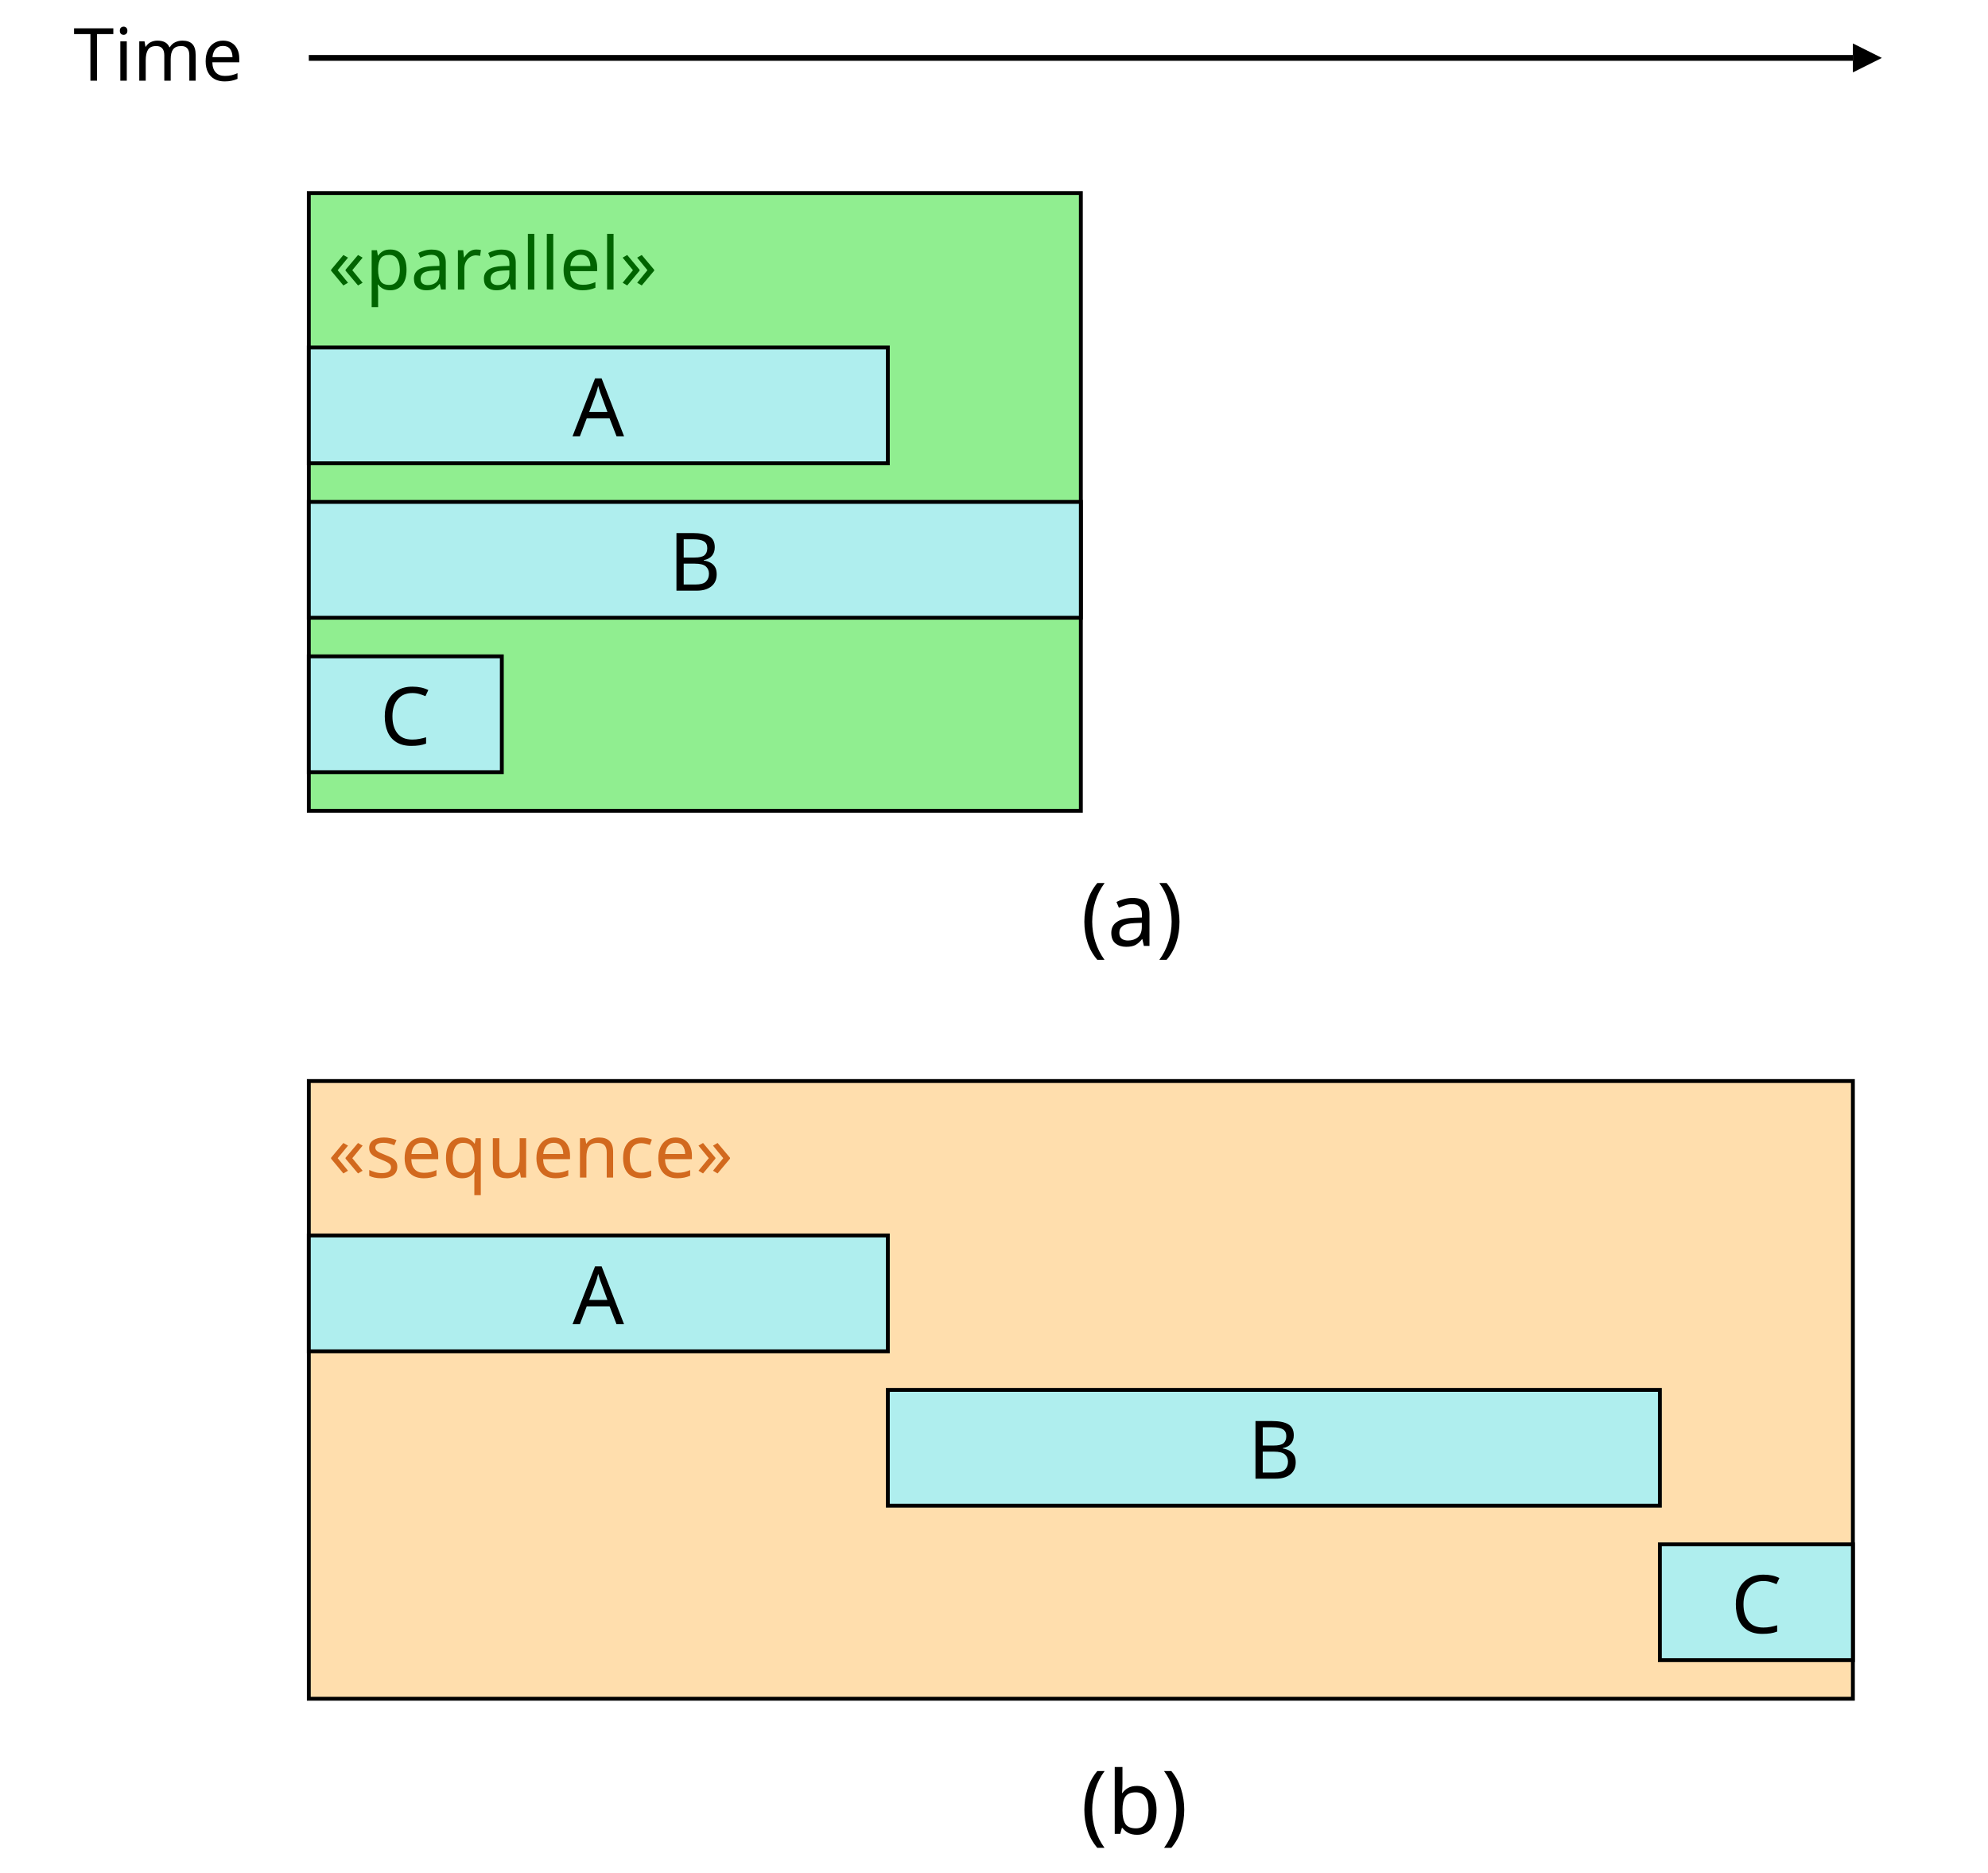
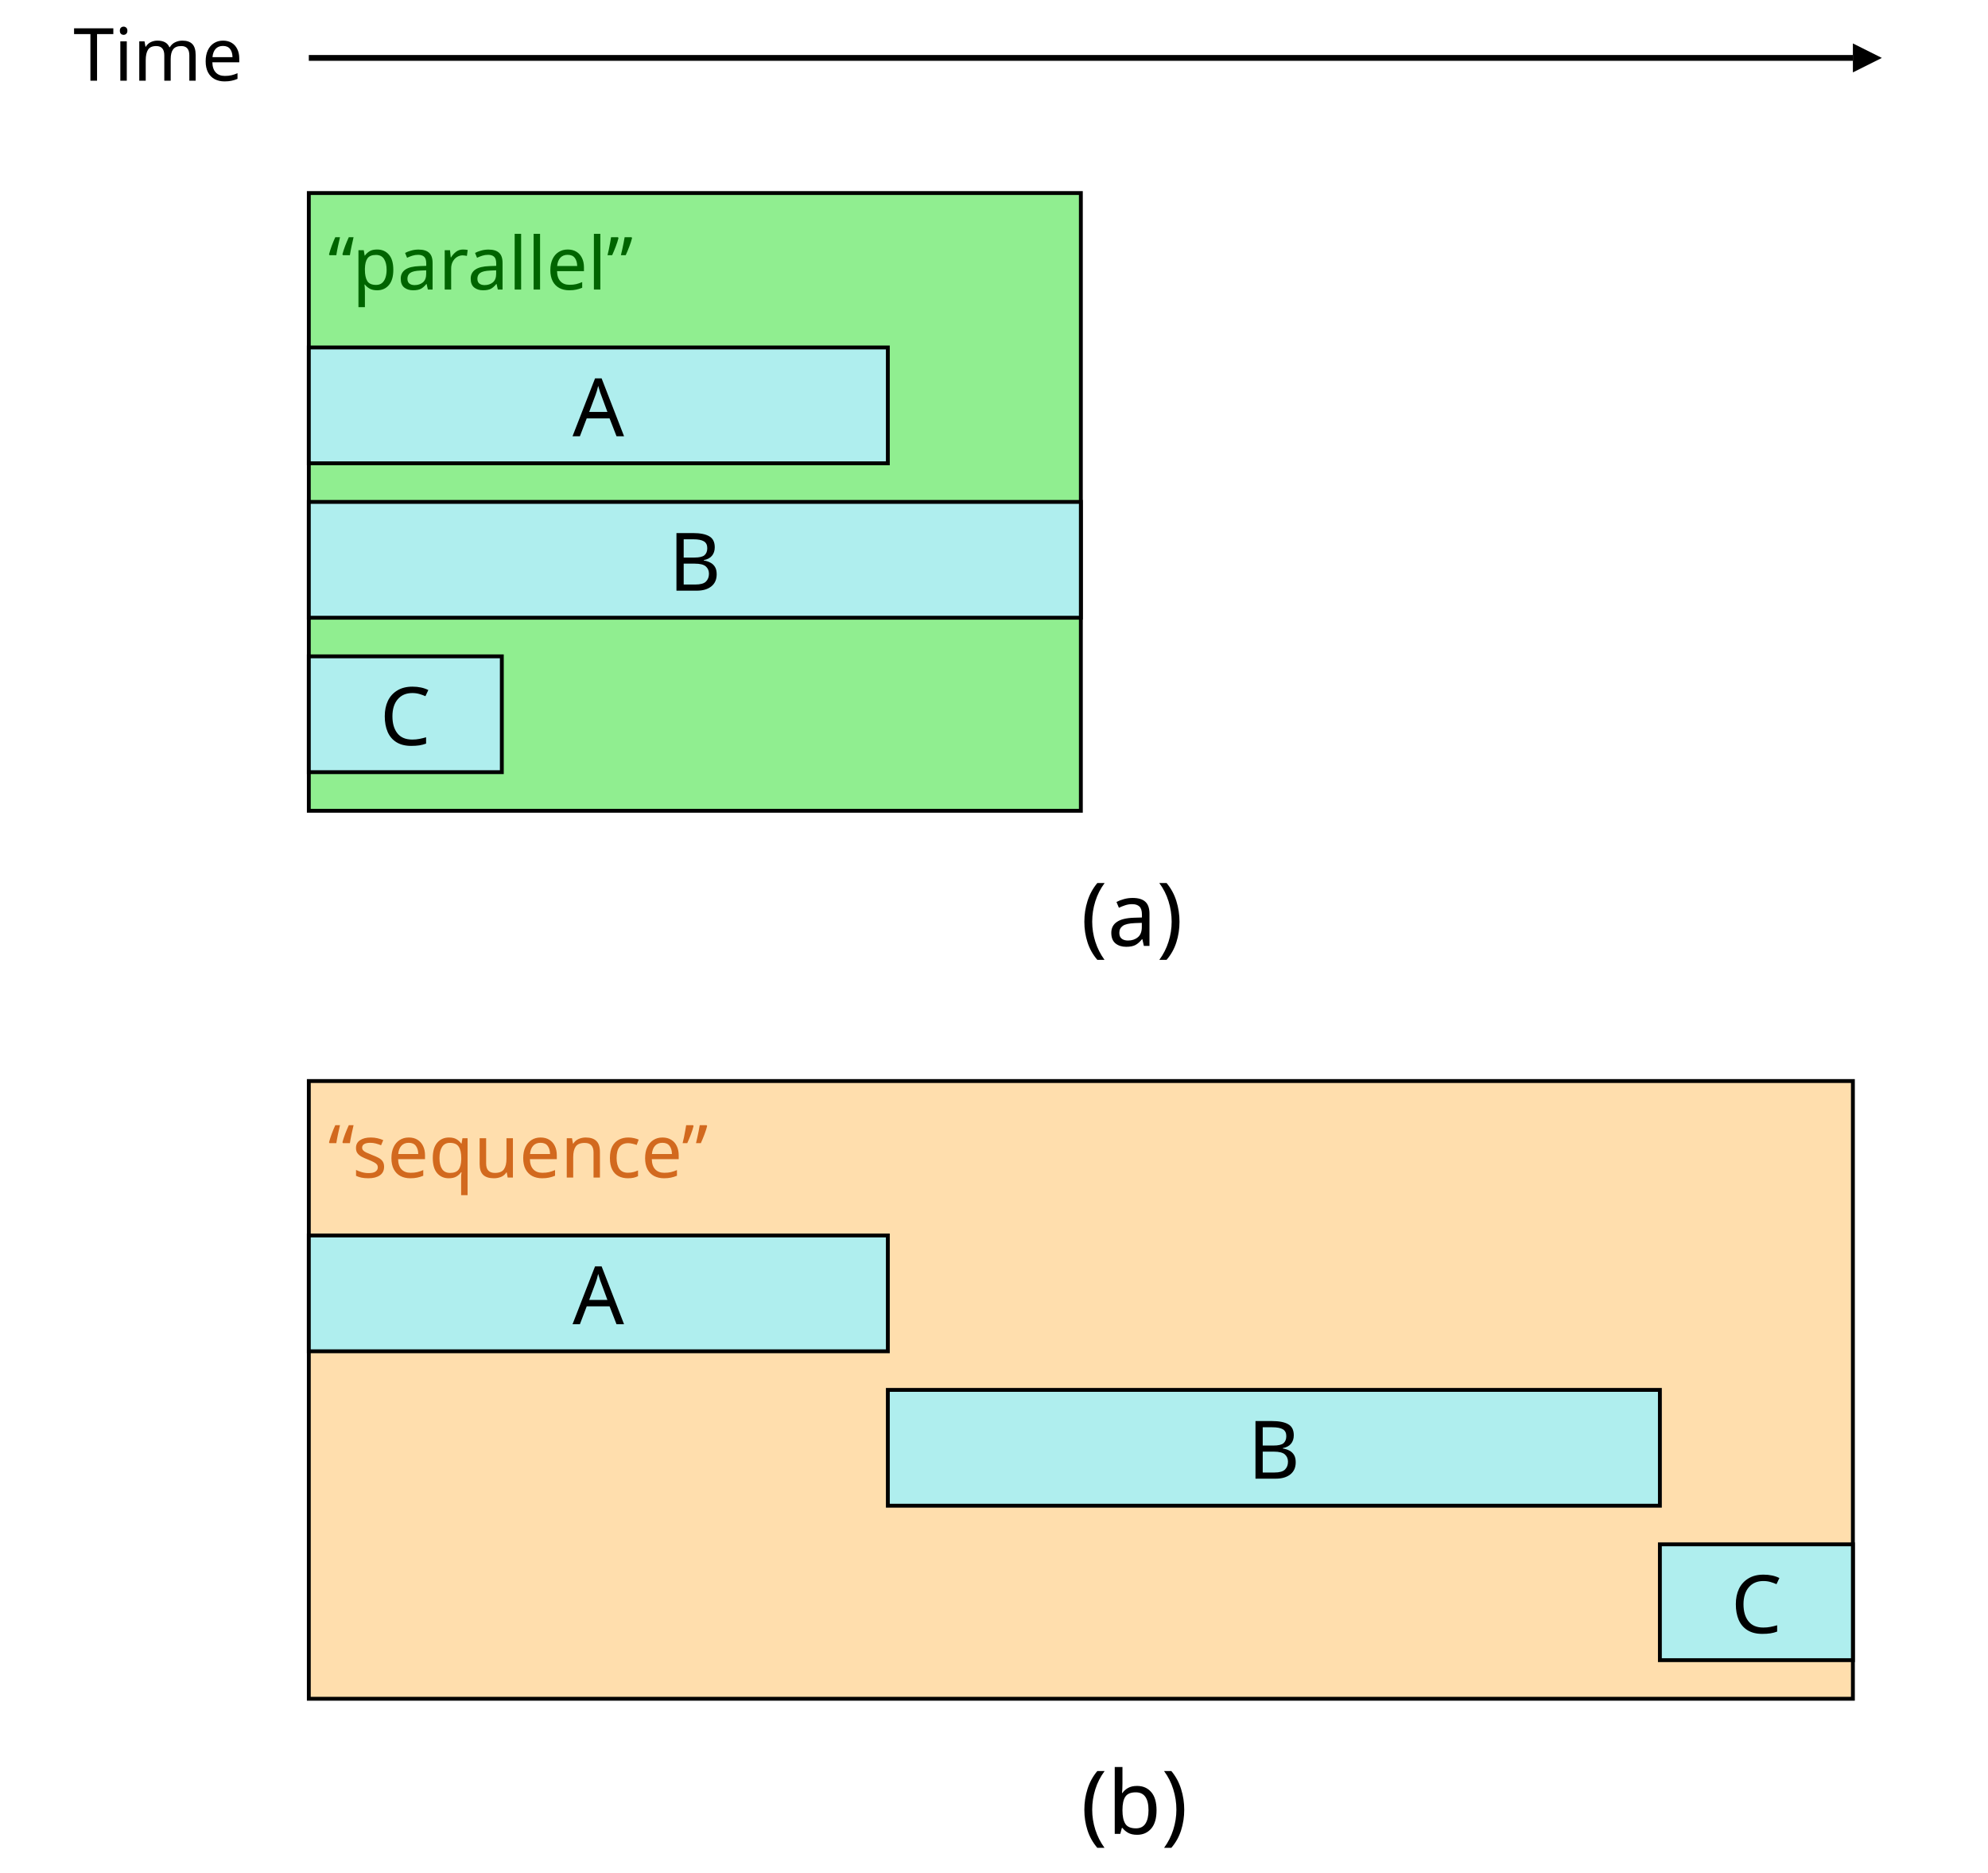
<svg xmlns="http://www.w3.org/2000/svg" xmlns:xlink="http://www.w3.org/1999/xlink" width="100%" height="100%" viewBox="0 0 515 485">
  <defs>
    <style type="text/css">
    svg {
      font-size: 19px;
      font-family: sans-serif;
    }

    .line, .arrowLine {
      stroke: black;
      stroke-width: 1.5;
      fill: none;
    }
    .arrowLine {
      marker-end: url(#arrow);
    }
    .activeSpan  {
      stroke: black;
      fill: paleturquoise;
    }
    .parGroupSpan  {
      fill: lightgreen;
      stroke: black;
    }
    .seqGroupSpan  {
      fill: navajowhite;
      stroke: black;
    }
    .tickLabel {
      text-anchor: middle;
      font-size: 0.8em;
    }
    .animLabel {
      fill: black;
      text-anchor: middle;
      font-size: 1.1em;
    }
    .parGroupParams {
      fill: darkgreen;
    }
    .seqGroupParams {
      fill: chocolate;
    }
    .startTimeStar {
      stroke: blue;
      stroke-linecap: round;
      stroke-width: 2;
      fill: none;
    }
    .exampleLabel {
      font-size: 1.2em;
    }
    </style>
    <style type="text/css">
      .blackArrowHead {
        fill: black;
        stroke: none;
      }
    </style>
    <marker id="arrow" viewBox="0 -5 10 10" orient="auto" markerWidth="5" markerHeight="5">
      <path d="M0-5l10 5l-10 5z" class="blackArrowHead" />
    </marker>
    <g id="timeline">
      <text x="1em" y="1.1em">Time</text>
      <g transform="translate(80 15)">
        <path d="M0 0H400" class="arrowLine" />
      </g>
    </g>
  </defs>
  <use xlink:href="#timeline" />
  <g transform="translate(80 50)">
    <rect width="200" height="160" class="parGroupSpan" />
-     <text x="5" y="25" class="parGroupParams">«parallel»</text>
+     <text x="5" y="25" class="parGroupParams">“parallel”</text>
    <g transform="translate(0 40)">
      <rect width="150" height="30" class="activeSpan" />
      <text x="75" y="1.1em" class="animLabel">A</text>
    </g>
    <g transform="translate(0 80)">
      <rect width="200" height="30" class="activeSpan" />
      <text x="100" y="1.1em" class="animLabel">B</text>
    </g>
    <g transform="translate(0 120)">
      <rect width="50" height="30" class="activeSpan" />
      <text x="25" y="1.1em" class="animLabel">C</text>
    </g>
    <text x="200" y="195" class="exampleLabel">(a)</text>
  </g>
  <g transform="translate(80 280)">
    <rect width="400" height="160" class="seqGroupSpan" />
-     <text x="5" y="25" class="seqGroupParams">«sequence»</text>
+     <text x="5" y="25" class="seqGroupParams">“sequence”</text>
    <g transform="translate(0 40)">
      <rect width="150" height="30" class="activeSpan" />
      <text x="75" y="1.1em" class="animLabel">A</text>
    </g>
    <g transform="translate(0 80)">
      <rect x="150" width="200" height="30" class="activeSpan" />
      <text x="250" y="1.1em" class="animLabel">B</text>
    </g>
    <g transform="translate(0 120)">
      <rect x="350" width="50" height="30" class="activeSpan" />
      <text x="375" y="1.1em" class="animLabel">C</text>
    </g>
    <text x="200" y="195" class="exampleLabel">(b)</text>
  </g>
</svg>
